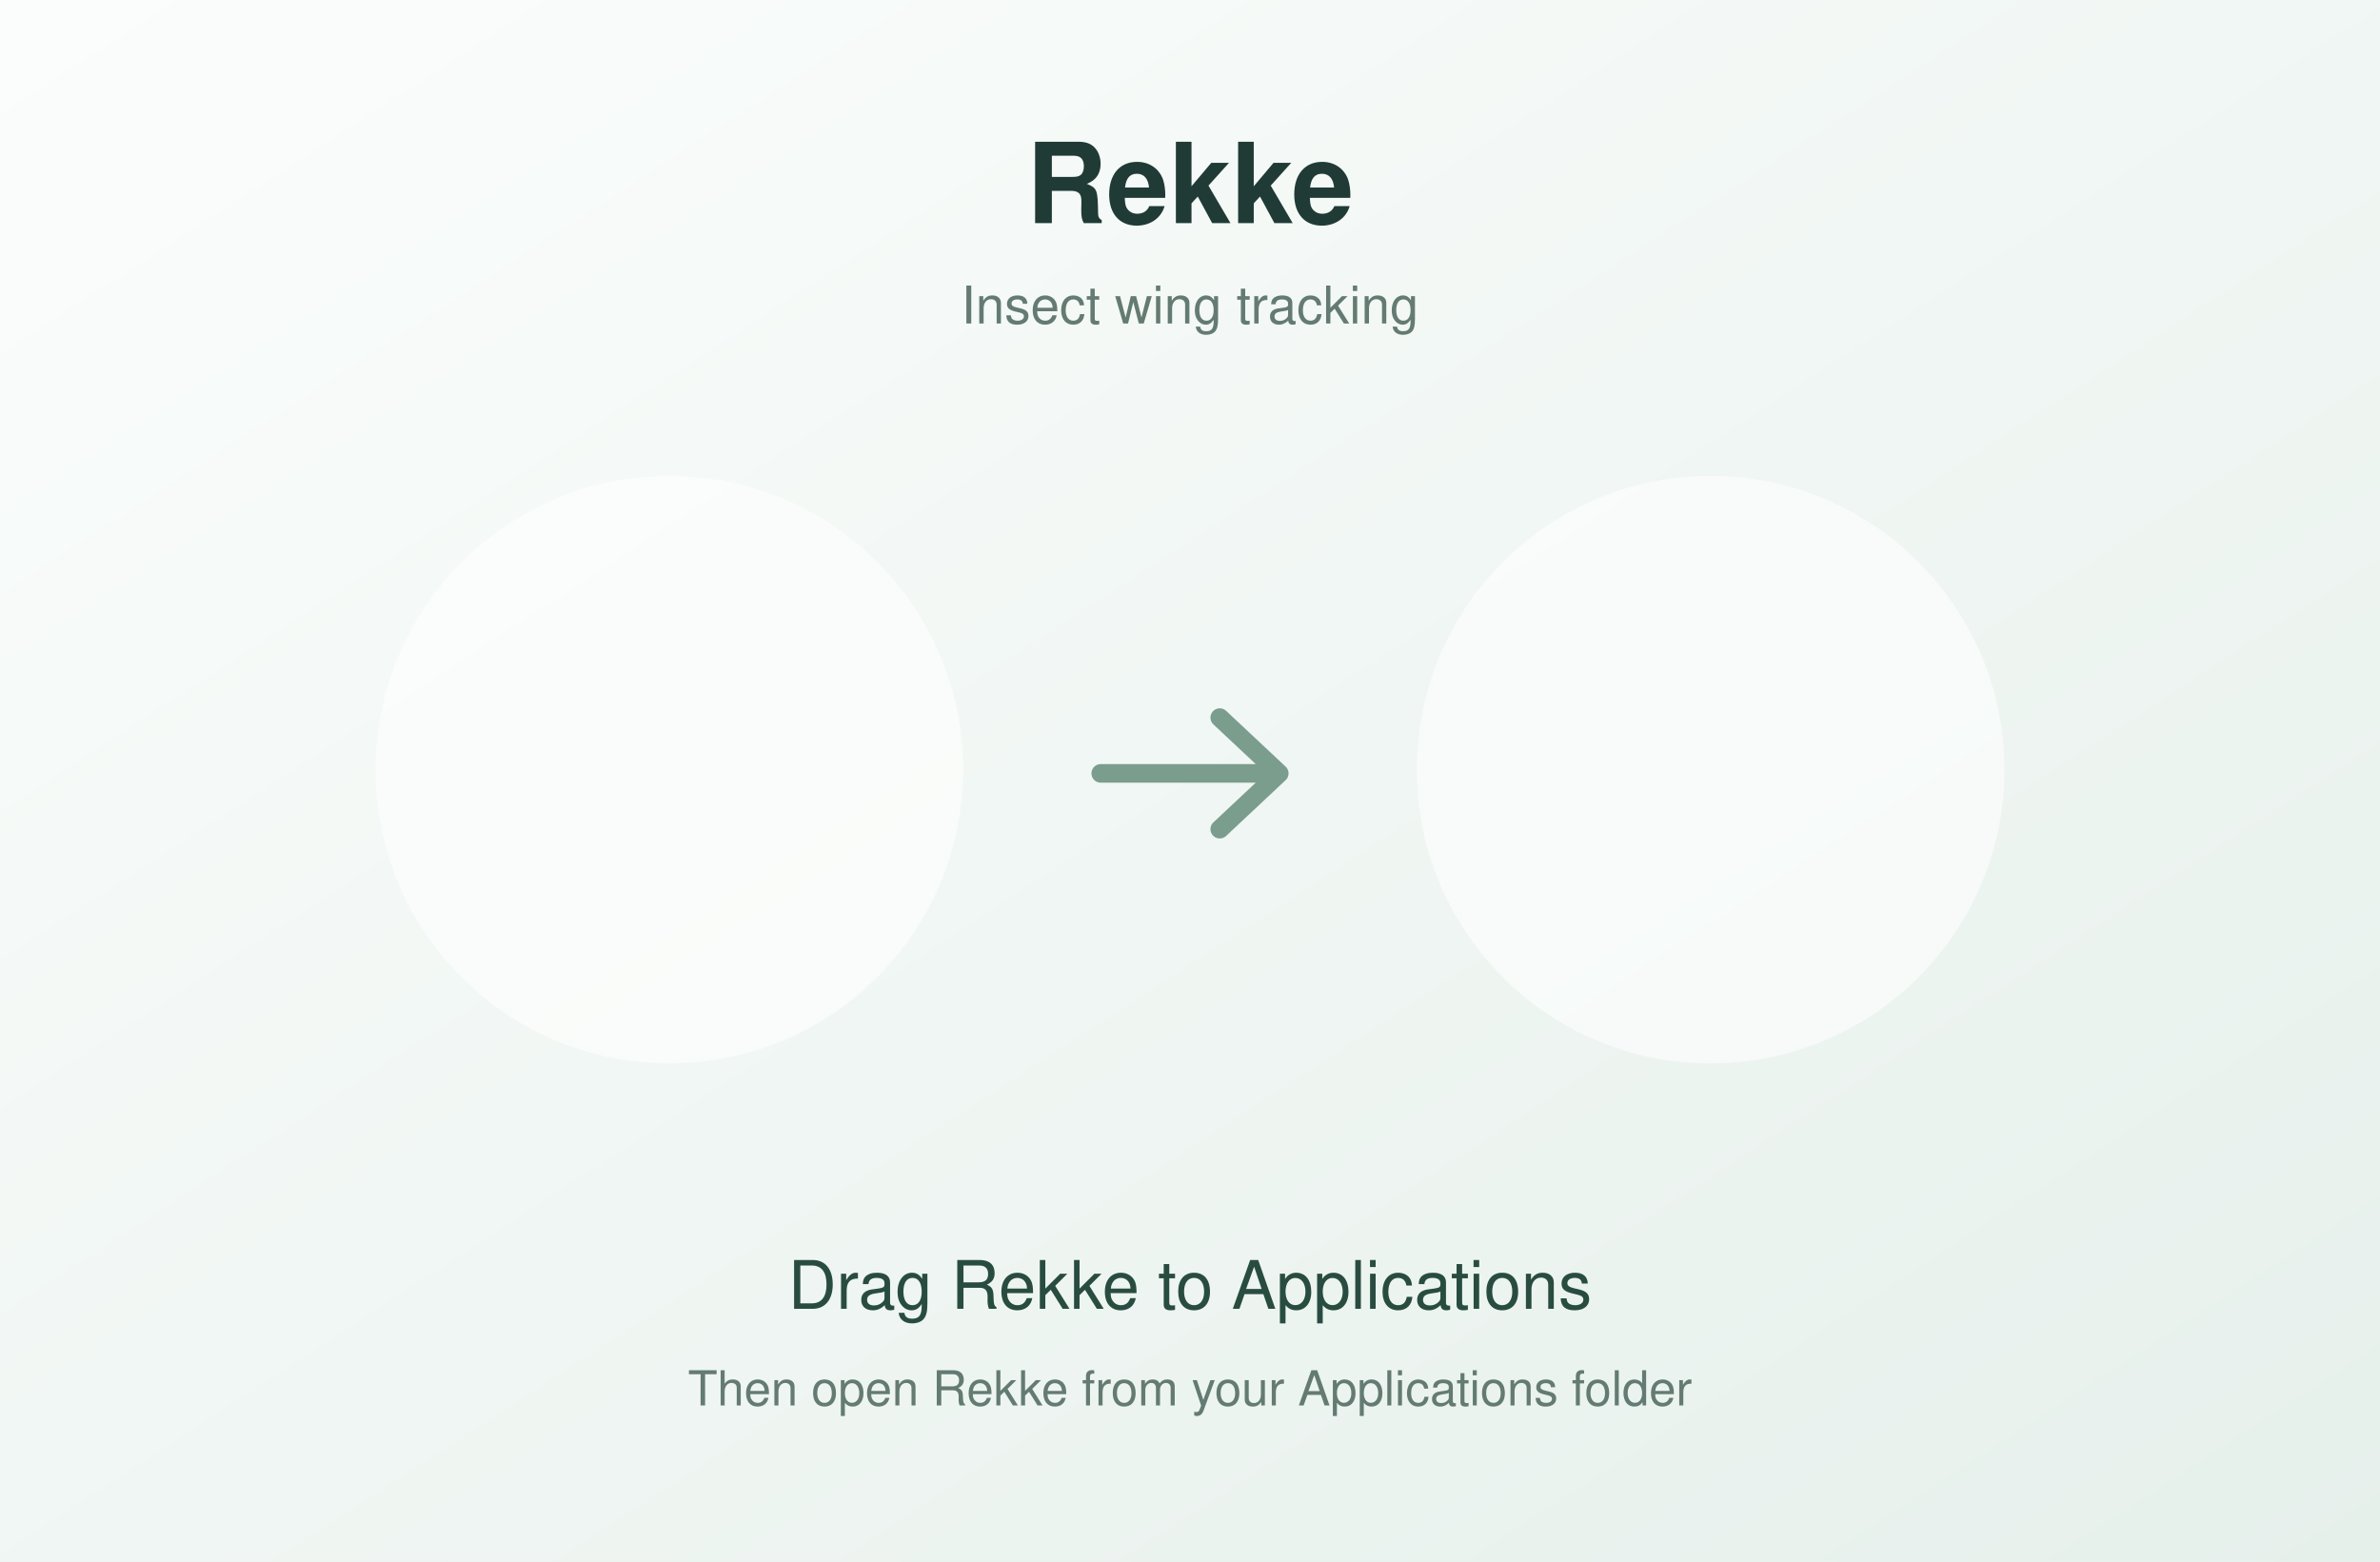
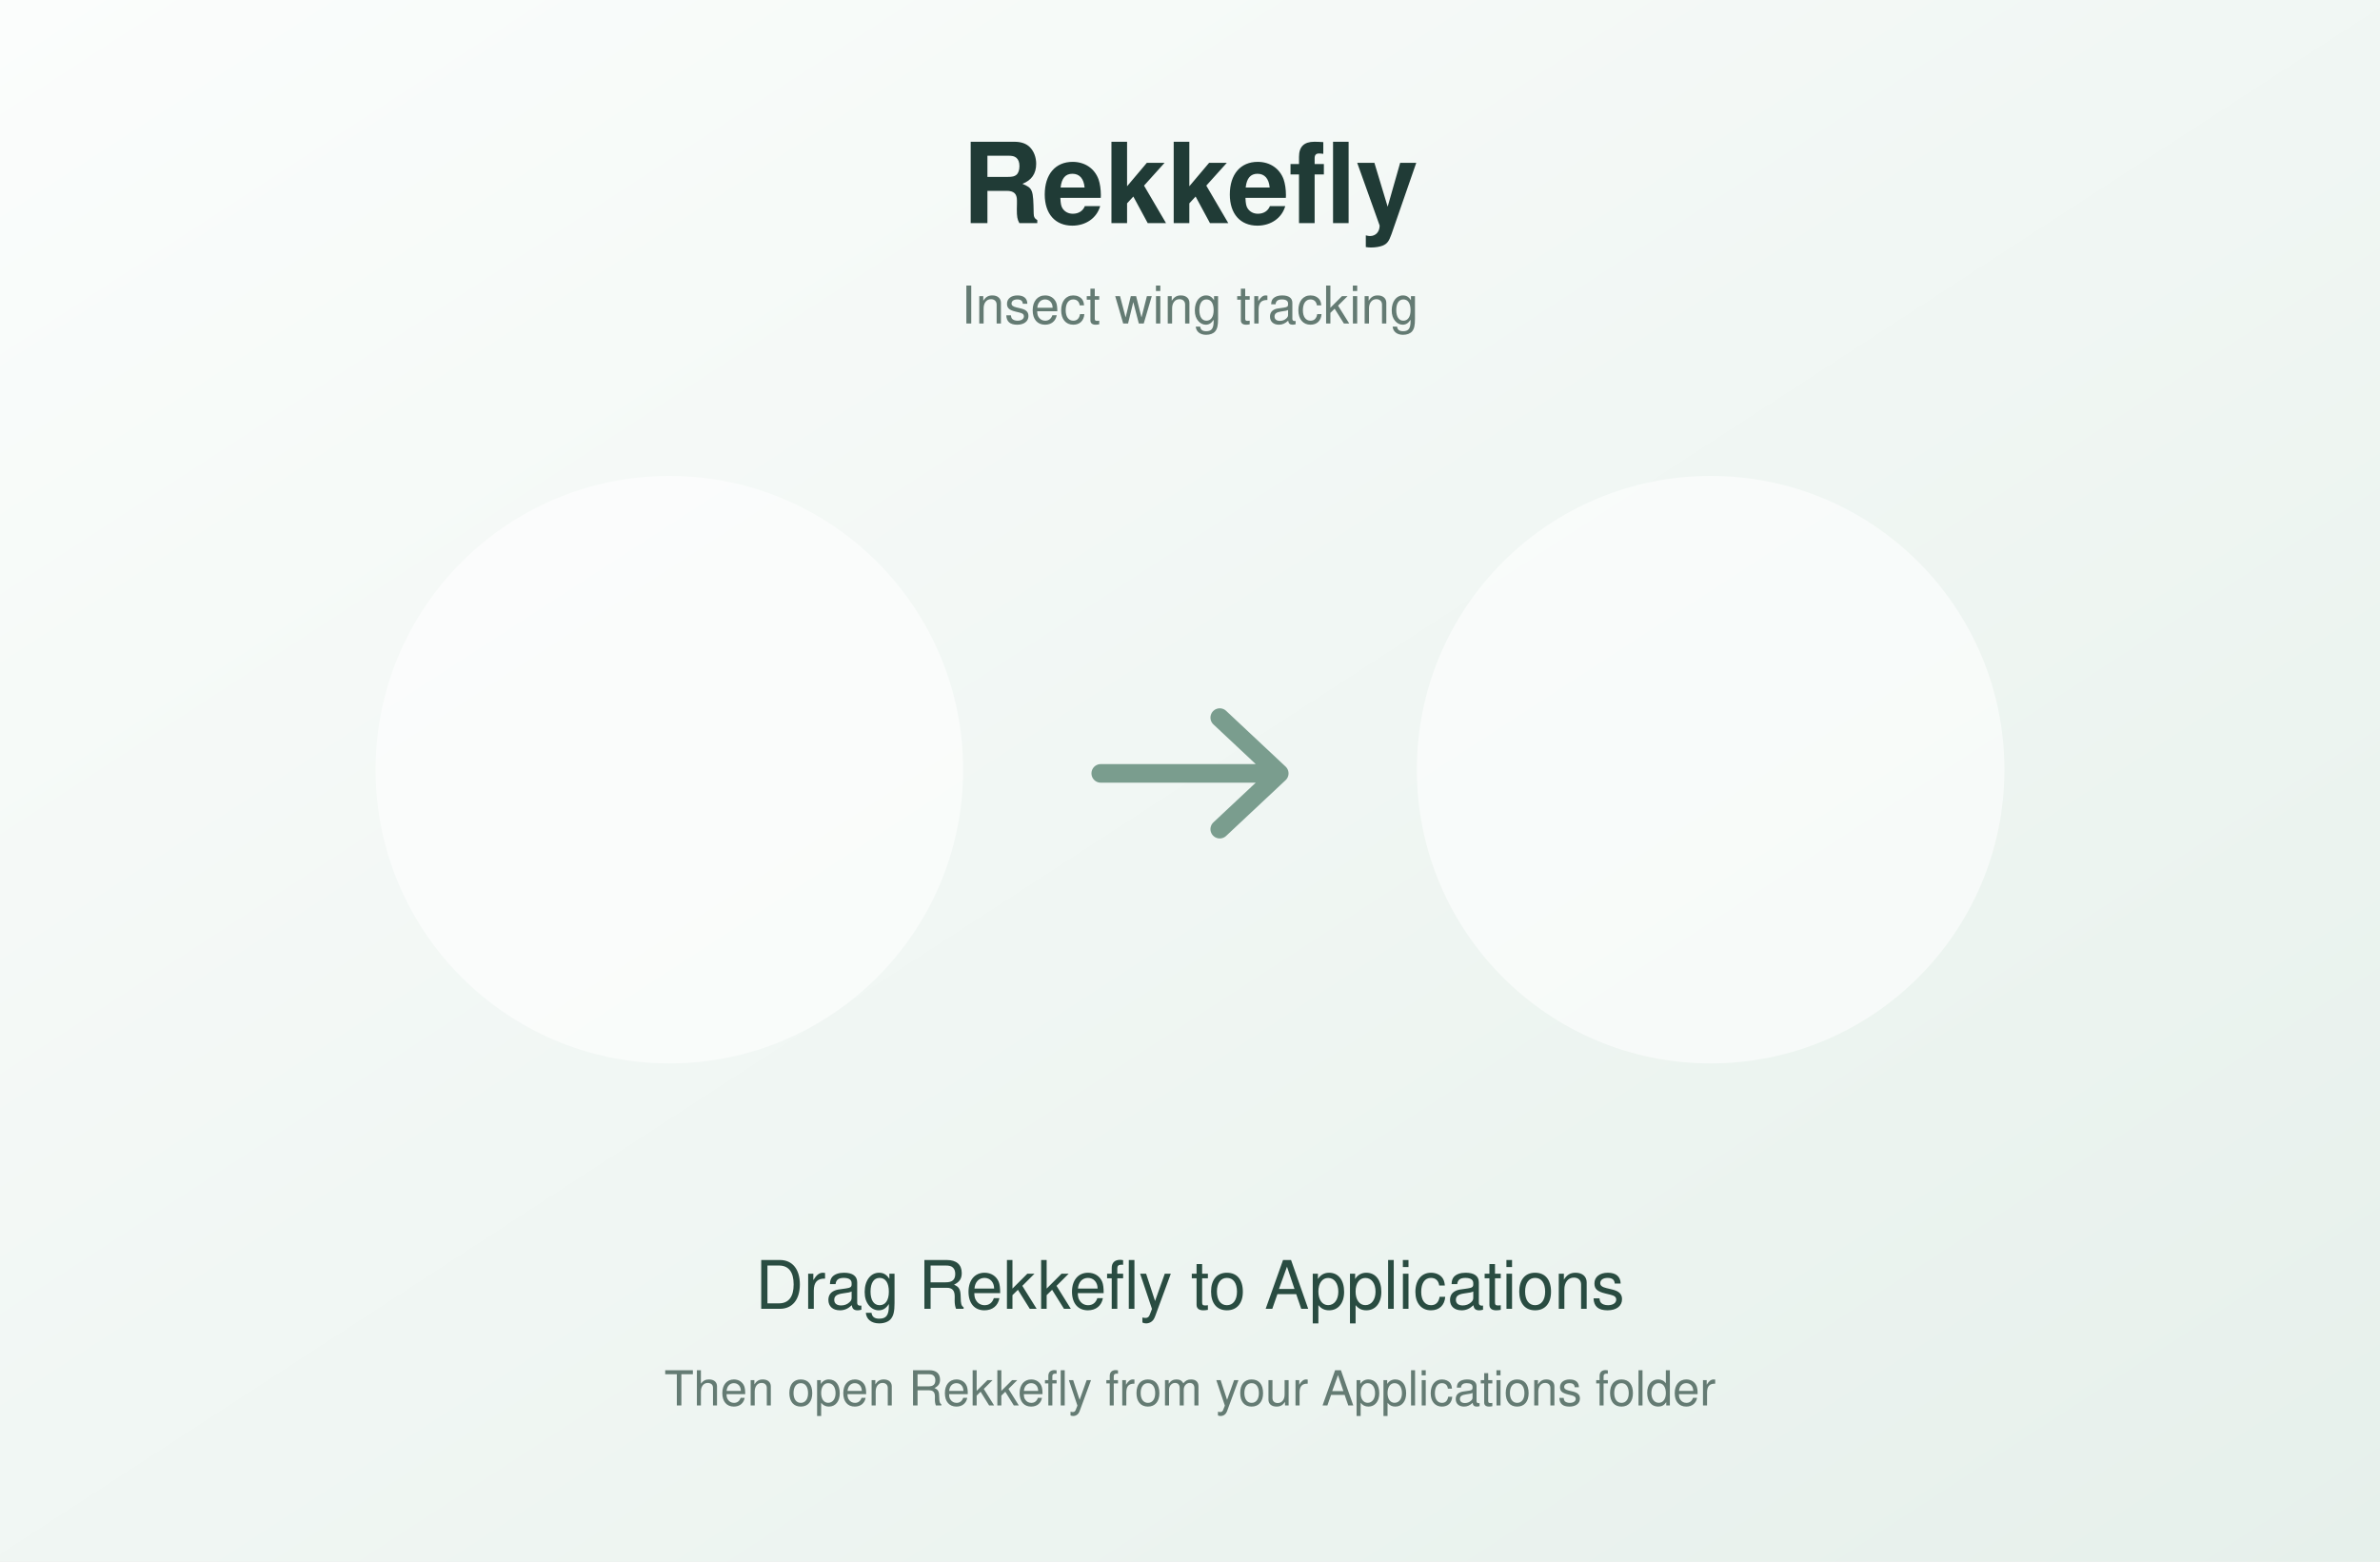
<svg xmlns="http://www.w3.org/2000/svg" width="640" height="420" viewBox="0 0 640 420">
  <defs>
    <linearGradient id="b" x2="1" y2="1">
      <stop stop-color="#fbfdfc" />
      <stop offset="1" stop-color="#e6f0eb" />
    </linearGradient>
  </defs>
  <rect width="640" height="420" fill="url(#b)" />
-   <text x="320" y="60" text-anchor="middle" font-family="Helvetica Neue,Helvetica,sans-serif" font-size="30" font-weight="600" fill="#203b36">Rekke</text>
+   <text x="320" y="60" text-anchor="middle" font-family="Helvetica Neue,Helvetica,sans-serif" font-size="30" font-weight="600" fill="#203b36">Rekkefly</text>
  <text x="320" y="87" text-anchor="middle" font-family="Helvetica Neue,Helvetica,sans-serif" font-size="14" fill="#647b73">Insect wing tracking</text>
  <circle cx="180" cy="207" r="79" fill="#fff" opacity=".58" />
  <circle cx="460" cy="207" r="79" fill="#fff" opacity=".58" />
  <path d="M296 208H342M328 193L344 208L328 223" fill="none" stroke="#7a9d8e" stroke-width="5" stroke-linecap="round" stroke-linejoin="round" />
-   <text x="320" y="352" text-anchor="middle" font-family="Helvetica Neue,Helvetica,sans-serif" font-size="18" font-weight="500" fill="#294c41">Drag Rekke to Applications</text>
-   <text x="320" y="378" text-anchor="middle" font-family="Helvetica Neue,Helvetica,sans-serif" font-size="13" fill="#647b73">Then open Rekke from your Applications folder</text>
+   <text x="320" y="352" text-anchor="middle" font-family="Helvetica Neue,Helvetica,sans-serif" font-size="18" font-weight="500" fill="#294c41">Drag Rekkefly to Applications</text>
+   <text x="320" y="378" text-anchor="middle" font-family="Helvetica Neue,Helvetica,sans-serif" font-size="13" fill="#647b73">Then open Rekkefly from your Applications folder</text>
</svg>
